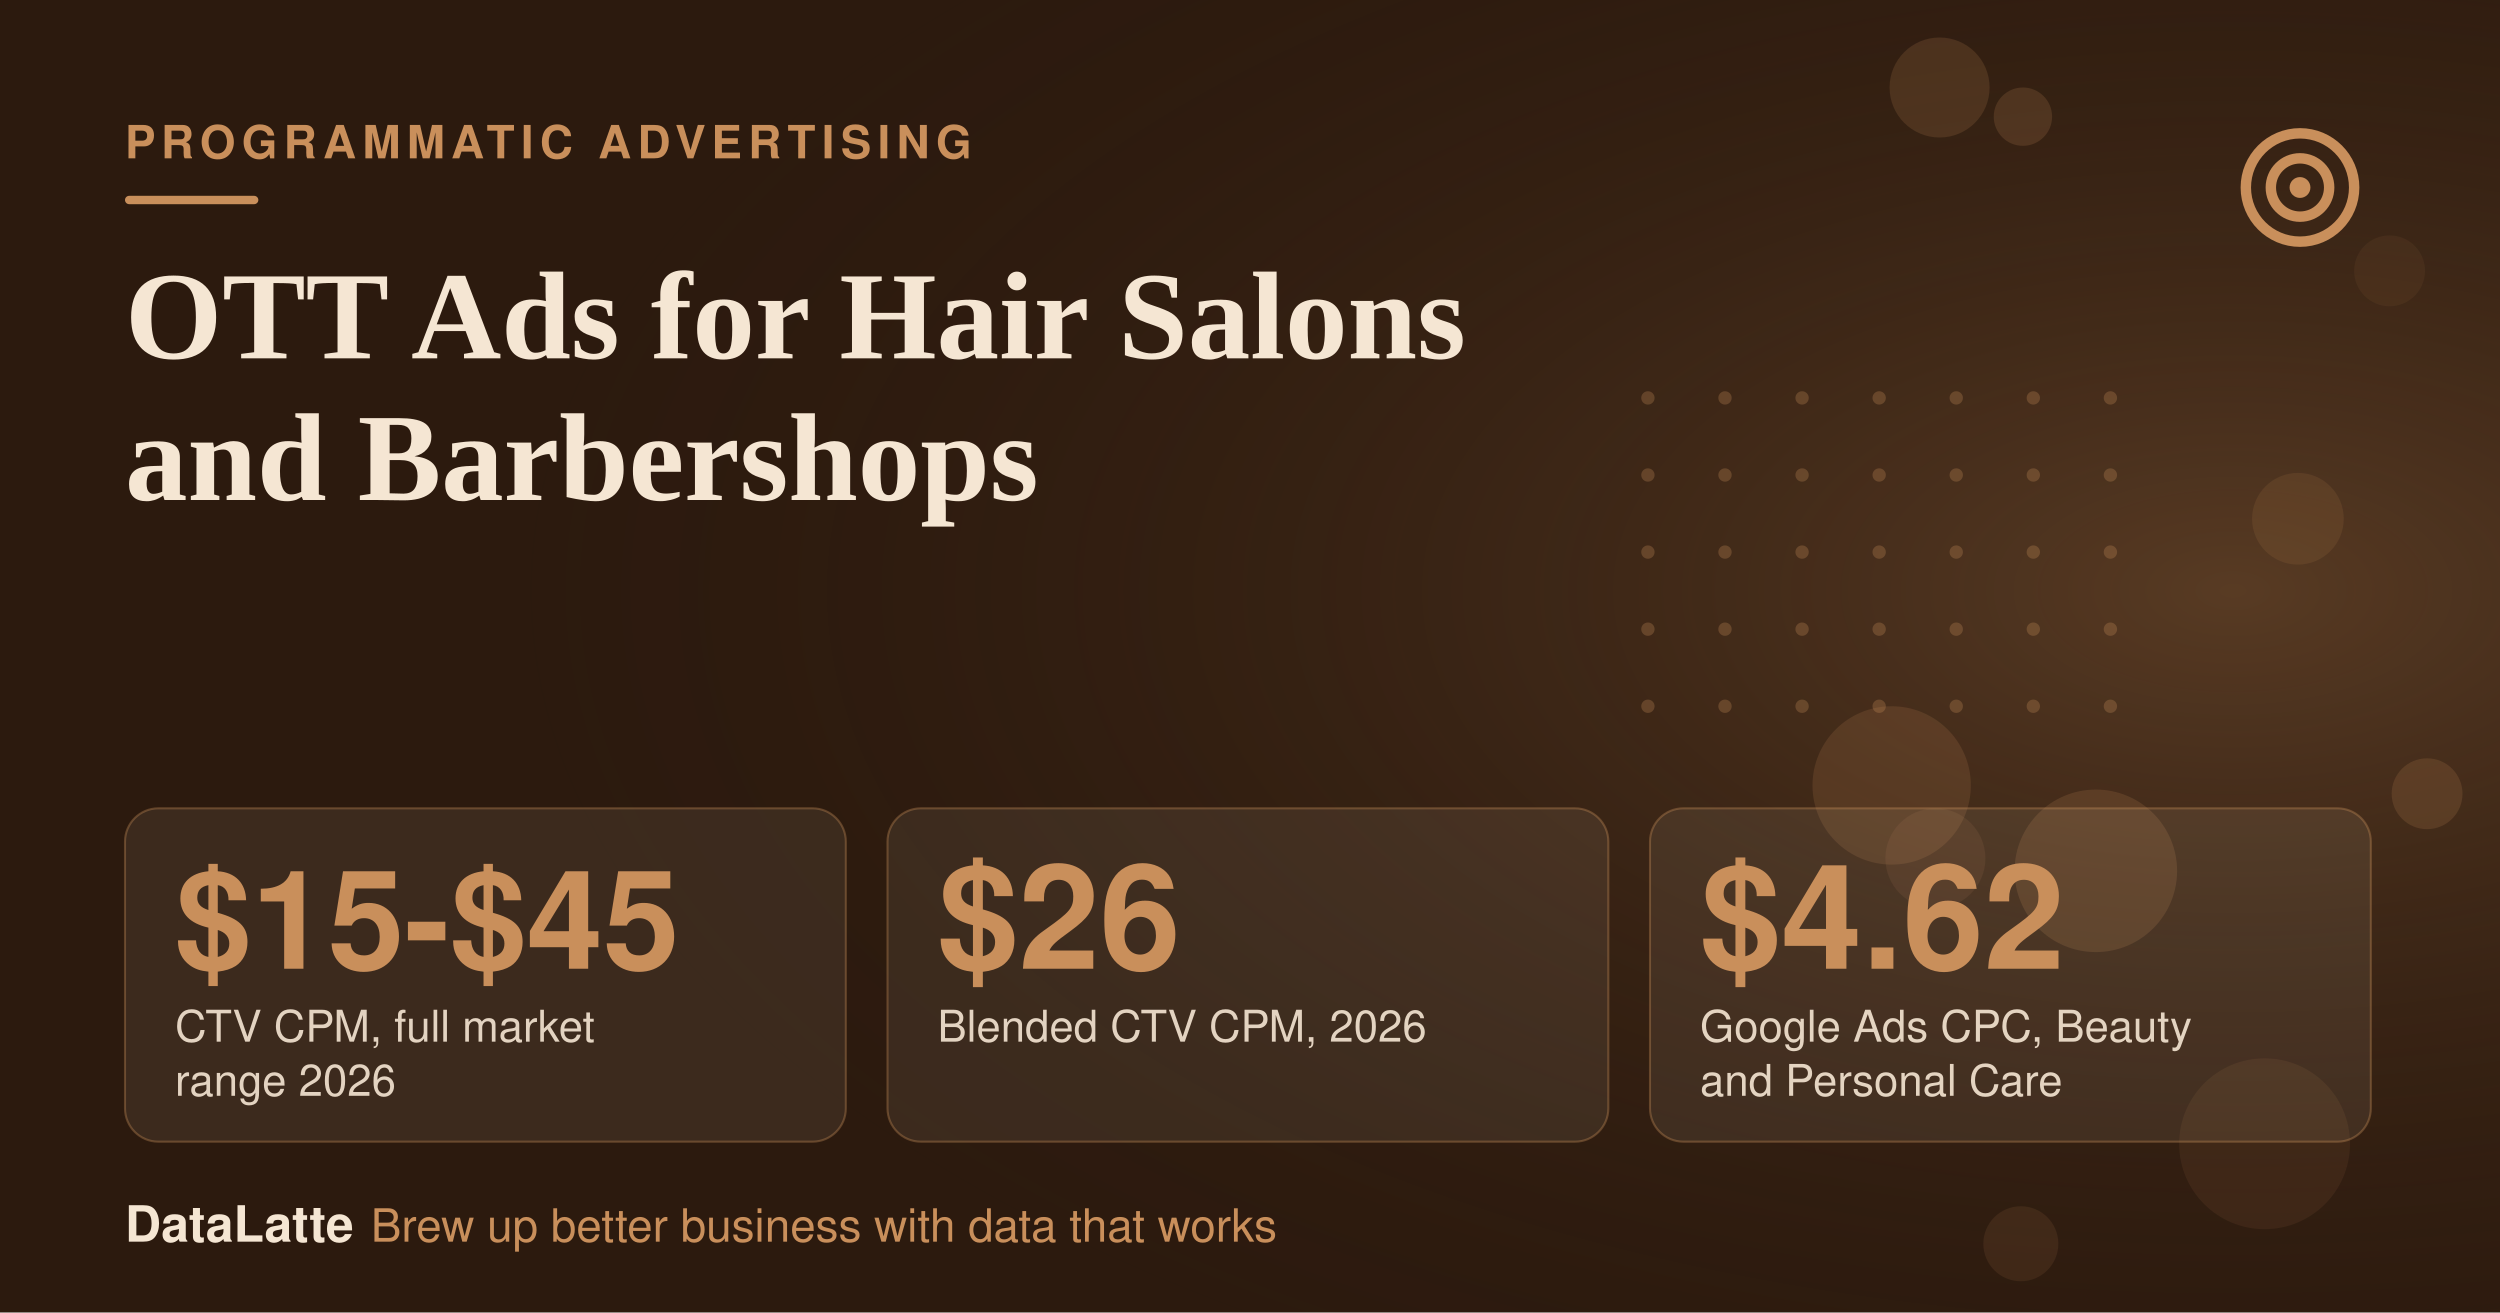
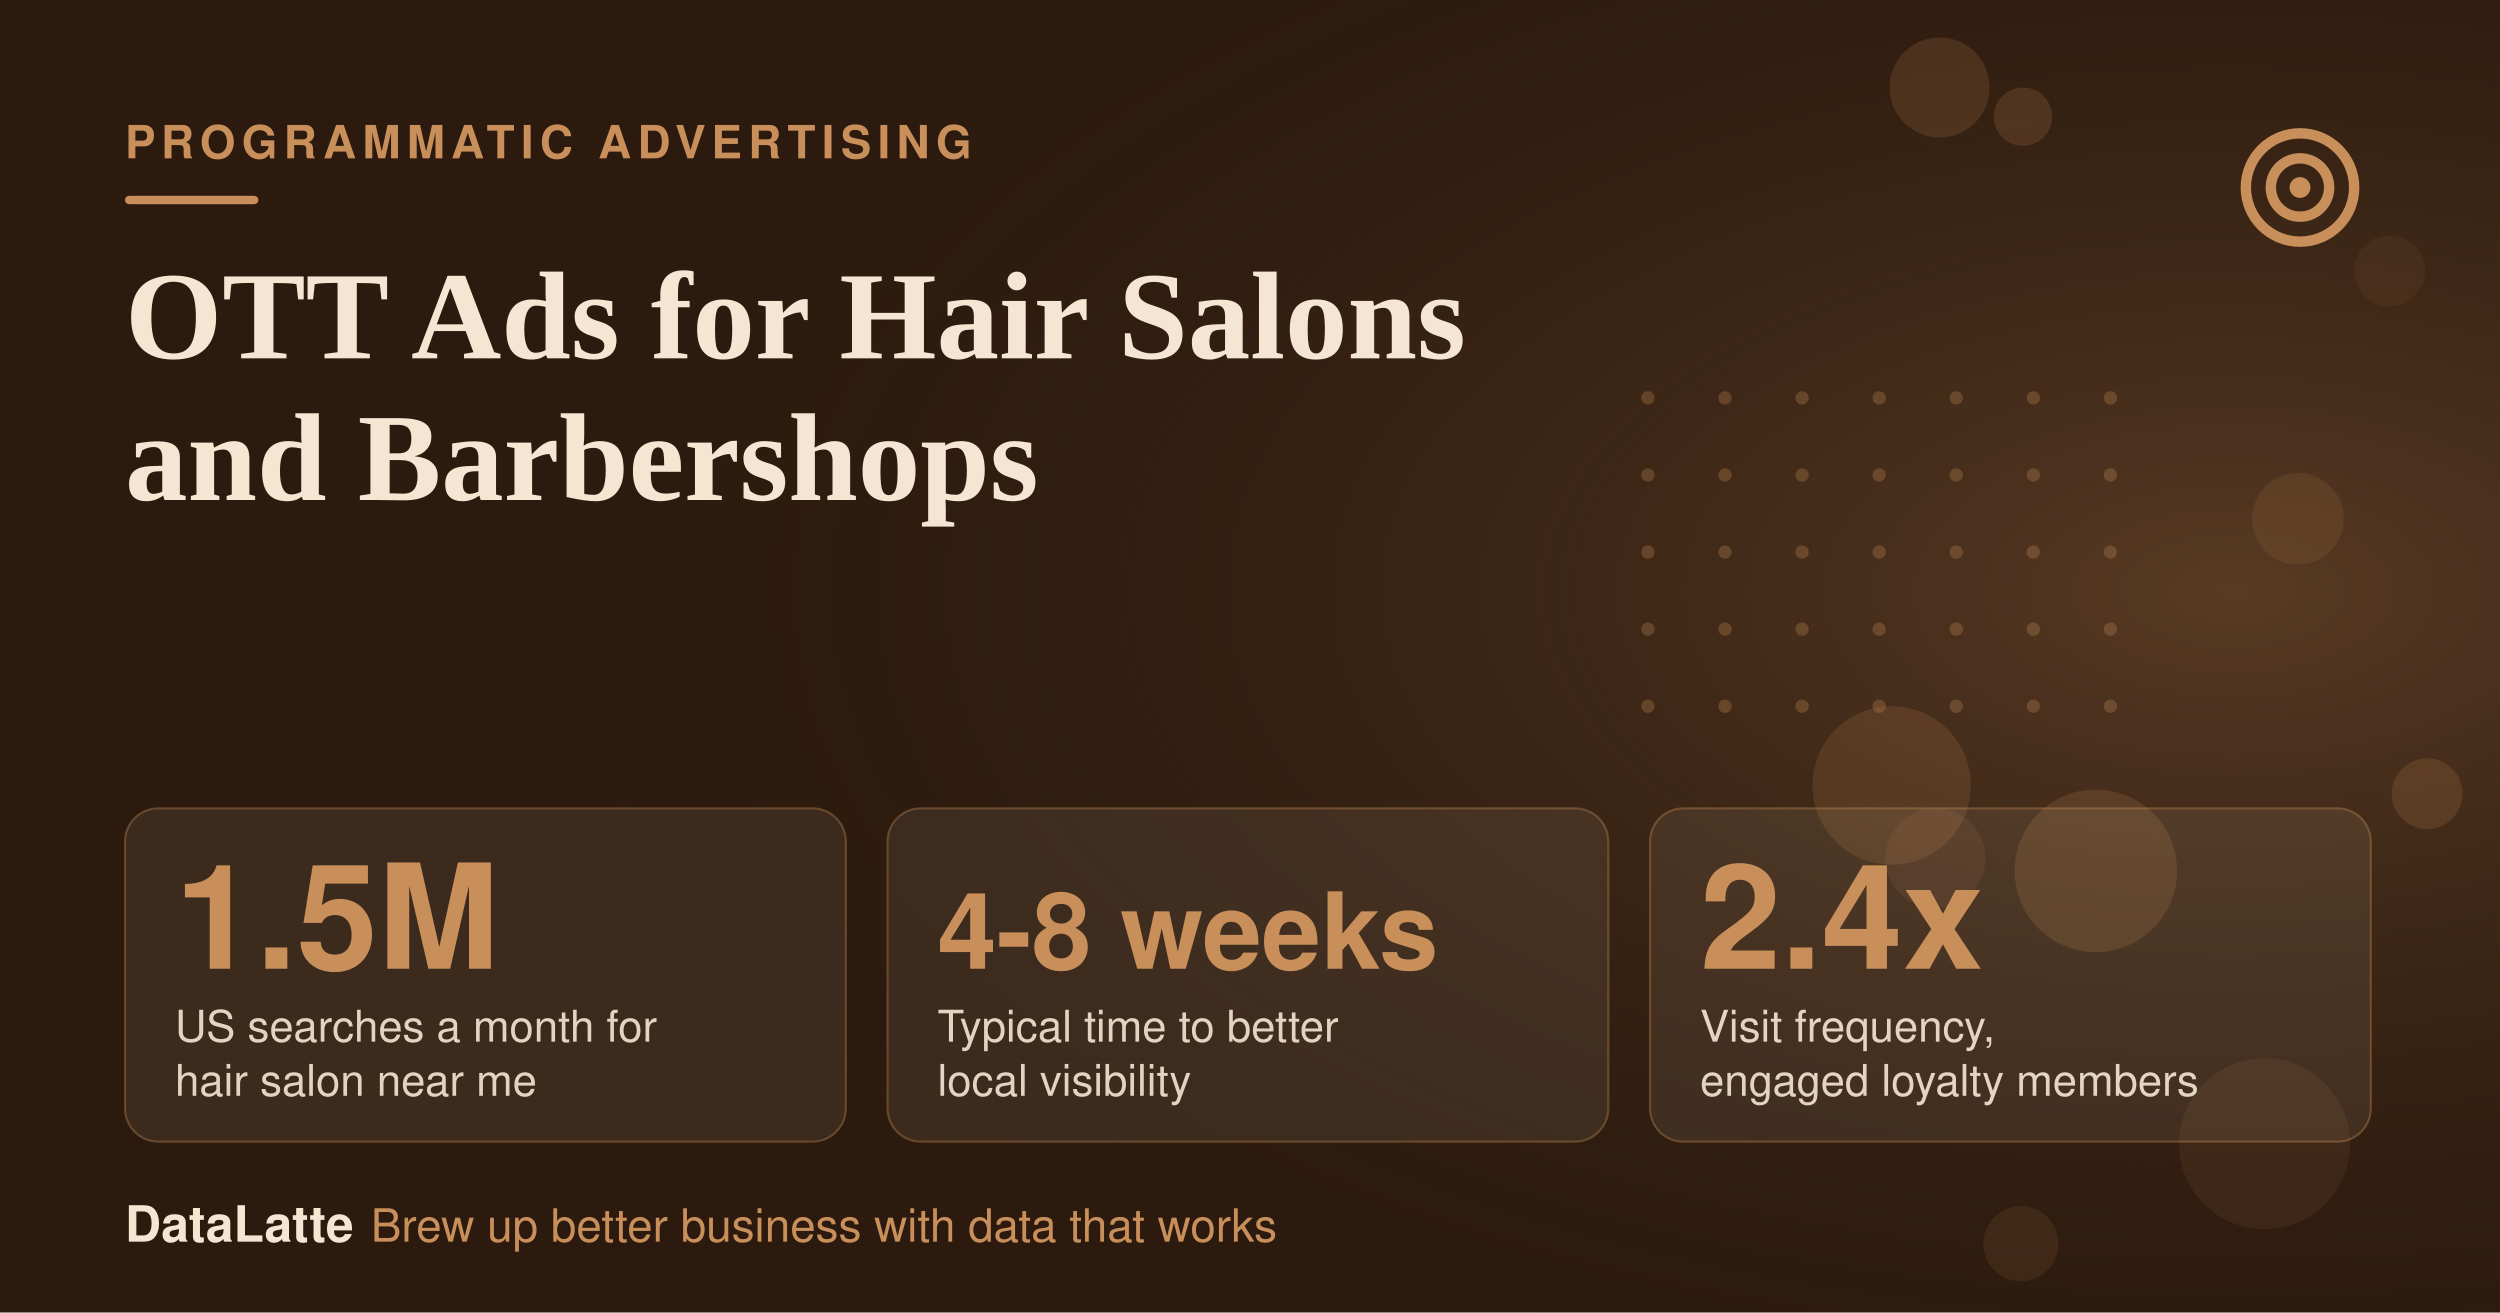
<svg xmlns="http://www.w3.org/2000/svg" width="1200" height="630" viewBox="0 0 1200 630" role="img" aria-label="OTT Ads for Hair Salons and Barbershops">
  <defs>
    <radialGradient id="g" cx="89%" cy="45%" r="70%">
      <stop offset="0" stop-color="#c98f5b" stop-opacity="0.28" />
      <stop offset="1" stop-color="#2c1a0e" stop-opacity="0" />
    </radialGradient>
  </defs>
  <rect width="1200" height="630" fill="#2c1a0e" />
  <rect width="1200" height="630" fill="url(#g)" />
  <circle cx="791" cy="191" r="3.2" fill="#c98f5b" fill-opacity="0.28" />
  <circle cx="791" cy="228" r="3.2" fill="#c98f5b" fill-opacity="0.28" />
  <circle cx="791" cy="265" r="3.2" fill="#c98f5b" fill-opacity="0.28" />
  <circle cx="791" cy="302" r="3.2" fill="#c98f5b" fill-opacity="0.28" />
  <circle cx="791" cy="339" r="3.2" fill="#c98f5b" fill-opacity="0.28" />
  <circle cx="828" cy="191" r="3.2" fill="#c98f5b" fill-opacity="0.28" />
  <circle cx="828" cy="228" r="3.2" fill="#c98f5b" fill-opacity="0.28" />
  <circle cx="828" cy="265" r="3.2" fill="#c98f5b" fill-opacity="0.28" />
  <circle cx="828" cy="302" r="3.2" fill="#c98f5b" fill-opacity="0.28" />
  <circle cx="828" cy="339" r="3.2" fill="#c98f5b" fill-opacity="0.28" />
  <circle cx="865" cy="191" r="3.2" fill="#c98f5b" fill-opacity="0.28" />
  <circle cx="865" cy="228" r="3.2" fill="#c98f5b" fill-opacity="0.28" />
  <circle cx="865" cy="265" r="3.2" fill="#c98f5b" fill-opacity="0.28" />
  <circle cx="865" cy="302" r="3.2" fill="#c98f5b" fill-opacity="0.28" />
  <circle cx="865" cy="339" r="3.2" fill="#c98f5b" fill-opacity="0.28" />
  <circle cx="902" cy="191" r="3.2" fill="#c98f5b" fill-opacity="0.28" />
  <circle cx="902" cy="228" r="3.2" fill="#c98f5b" fill-opacity="0.28" />
  <circle cx="902" cy="265" r="3.2" fill="#c98f5b" fill-opacity="0.28" />
  <circle cx="902" cy="302" r="3.2" fill="#c98f5b" fill-opacity="0.28" />
  <circle cx="902" cy="339" r="3.2" fill="#c98f5b" fill-opacity="0.28" />
  <circle cx="939" cy="191" r="3.2" fill="#c98f5b" fill-opacity="0.28" />
  <circle cx="939" cy="228" r="3.2" fill="#c98f5b" fill-opacity="0.28" />
  <circle cx="939" cy="265" r="3.2" fill="#c98f5b" fill-opacity="0.28" />
  <circle cx="939" cy="302" r="3.2" fill="#c98f5b" fill-opacity="0.28" />
  <circle cx="939" cy="339" r="3.2" fill="#c98f5b" fill-opacity="0.28" />
  <circle cx="976" cy="191" r="3.2" fill="#c98f5b" fill-opacity="0.28" />
  <circle cx="976" cy="228" r="3.2" fill="#c98f5b" fill-opacity="0.28" />
  <circle cx="976" cy="265" r="3.2" fill="#c98f5b" fill-opacity="0.28" />
  <circle cx="976" cy="302" r="3.2" fill="#c98f5b" fill-opacity="0.28" />
  <circle cx="976" cy="339" r="3.2" fill="#c98f5b" fill-opacity="0.28" />
  <circle cx="1013" cy="191" r="3.2" fill="#c98f5b" fill-opacity="0.28" />
  <circle cx="1013" cy="228" r="3.2" fill="#c98f5b" fill-opacity="0.28" />
  <circle cx="1013" cy="265" r="3.2" fill="#c98f5b" fill-opacity="0.28" />
  <circle cx="1013" cy="302" r="3.2" fill="#c98f5b" fill-opacity="0.28" />
  <circle cx="1013" cy="339" r="3.2" fill="#c98f5b" fill-opacity="0.28" />
  <circle cx="1165" cy="381" r="17" fill="#c98f5b" fill-opacity="0.17" />
  <circle cx="971" cy="56" r="14" fill="#c98f5b" fill-opacity="0.18" />
  <circle cx="1006" cy="418" r="39" fill="#c98f5b" fill-opacity="0.17" />
  <circle cx="1103" cy="249" r="22" fill="#c98f5b" fill-opacity="0.12" />
  <circle cx="929" cy="412" r="24" fill="#c98f5b" fill-opacity="0.10" />
  <circle cx="931" cy="42" r="24" fill="#c98f5b" fill-opacity="0.17" />
  <circle cx="908" cy="377" r="38" fill="#c98f5b" fill-opacity="0.16" />
  <circle cx="970" cy="597" r="18" fill="#c98f5b" fill-opacity="0.11" />
  <circle cx="1087" cy="549" r="41" fill="#c98f5b" fill-opacity="0.09" />
  <circle cx="1147" cy="130" r="17" fill="#c98f5b" fill-opacity="0.07" />
  <g transform="translate(1076 62) scale(1.0)">
    <circle cx="28" cy="28" r="26" fill="none" stroke="#c98f5b" stroke-width="5" />
    <circle cx="28" cy="28" r="14" fill="none" stroke="#c98f5b" stroke-width="5" />
    <circle cx="28" cy="28" r="5" fill="#c98f5b" />
  </g>
  <text x="60" y="76" font-family="Helvetica, Arial, sans-serif" font-size="22" font-weight="700" fill="#c98f5b" letter-spacing="3">PROGRAMMATIC ADVERTISING</text>
  <rect x="60" y="94" width="64" height="4" rx="2" fill="#c98f5b" />
  <text x="60" y="172" font-family="Georgia, 'Times New Roman', serif" font-size="60" font-weight="700" fill="#f5e6d3">OTT Ads for Hair Salons</text>
  <text x="60" y="240" font-family="Georgia, 'Times New Roman', serif" font-size="60" font-weight="700" fill="#f5e6d3">and Barbershops</text>
  <rect x="60" y="388" width="346" height="160" rx="16" fill="#f5e6d3" fill-opacity="0.08" stroke="#c98f5b" stroke-opacity="0.35" />
-   <text x="84" y="465" font-family="Helvetica, Arial, sans-serif" font-size="66" font-weight="800" fill="#c98f5b">$15-$45</text>
-   <text x="84" y="500" font-family="Helvetica, Arial, sans-serif" font-size="21" fill="#f5e6d3" fill-opacity="0.9">CTV CPM, full market</text>
-   <text x="84" y="526" font-family="Helvetica, Arial, sans-serif" font-size="21" fill="#f5e6d3" fill-opacity="0.9">range 2026</text>
+   <text x="84" y="465" font-family="Helvetica, Arial, sans-serif" font-size="70" font-weight="800" fill="#c98f5b">1.5M</text>
+   <text x="84" y="500" font-family="Helvetica, Arial, sans-serif" font-size="21" fill="#f5e6d3" fill-opacity="0.9">US searches a month for</text>
+   <text x="84" y="526" font-family="Helvetica, Arial, sans-serif" font-size="21" fill="#f5e6d3" fill-opacity="0.9">hair salon near me</text>
  <rect x="426" y="388" width="346" height="160" rx="16" fill="#f5e6d3" fill-opacity="0.08" stroke="#c98f5b" stroke-opacity="0.35" />
-   <text x="450" y="465" font-family="Helvetica, Arial, sans-serif" font-size="70" font-weight="800" fill="#c98f5b">$26</text>
-   <text x="450" y="500" font-family="Helvetica, Arial, sans-serif" font-size="21" fill="#f5e6d3" fill-opacity="0.9">Blended CTV CPM, 2026</text>
+   <text x="450" y="465" font-family="Helvetica, Arial, sans-serif" font-size="51" font-weight="800" fill="#c98f5b">4-8 weeks</text>
+   <text x="450" y="500" font-family="Helvetica, Arial, sans-serif" font-size="21" fill="#f5e6d3" fill-opacity="0.9">Typical time to better</text>
+   <text x="450" y="526" font-family="Helvetica, Arial, sans-serif" font-size="21" fill="#f5e6d3" fill-opacity="0.9">local visibility</text>
  <rect x="792" y="388" width="346" height="160" rx="16" fill="#f5e6d3" fill-opacity="0.08" stroke="#c98f5b" stroke-opacity="0.35" />
-   <text x="816" y="465" font-family="Helvetica, Arial, sans-serif" font-size="70" font-weight="800" fill="#c98f5b">$4.62</text>
-   <text x="816" y="500" font-family="Helvetica, Arial, sans-serif" font-size="21" fill="#f5e6d3" fill-opacity="0.9">Google Ads CPC, Beauty</text>
-   <text x="816" y="526" font-family="Helvetica, Arial, sans-serif" font-size="21" fill="#f5e6d3" fill-opacity="0.9">and Personal Care</text>
+   <text x="816" y="465" font-family="Helvetica, Arial, sans-serif" font-size="70" font-weight="800" fill="#c98f5b">2.4x</text>
+   <text x="816" y="500" font-family="Helvetica, Arial, sans-serif" font-size="21" fill="#f5e6d3" fill-opacity="0.9">Visit frequency,</text>
+   <text x="816" y="526" font-family="Helvetica, Arial, sans-serif" font-size="21" fill="#f5e6d3" fill-opacity="0.9">engaged loyalty members</text>
  <text x="60" y="596" font-family="Helvetica, Arial, sans-serif" font-size="24" font-weight="700" fill="#f5e6d3">DataLatte</text>
  <text x="178" y="596" font-family="Helvetica, Arial, sans-serif" font-size="22" fill="#c98f5b">Brew up better business with data that works</text>
</svg>
